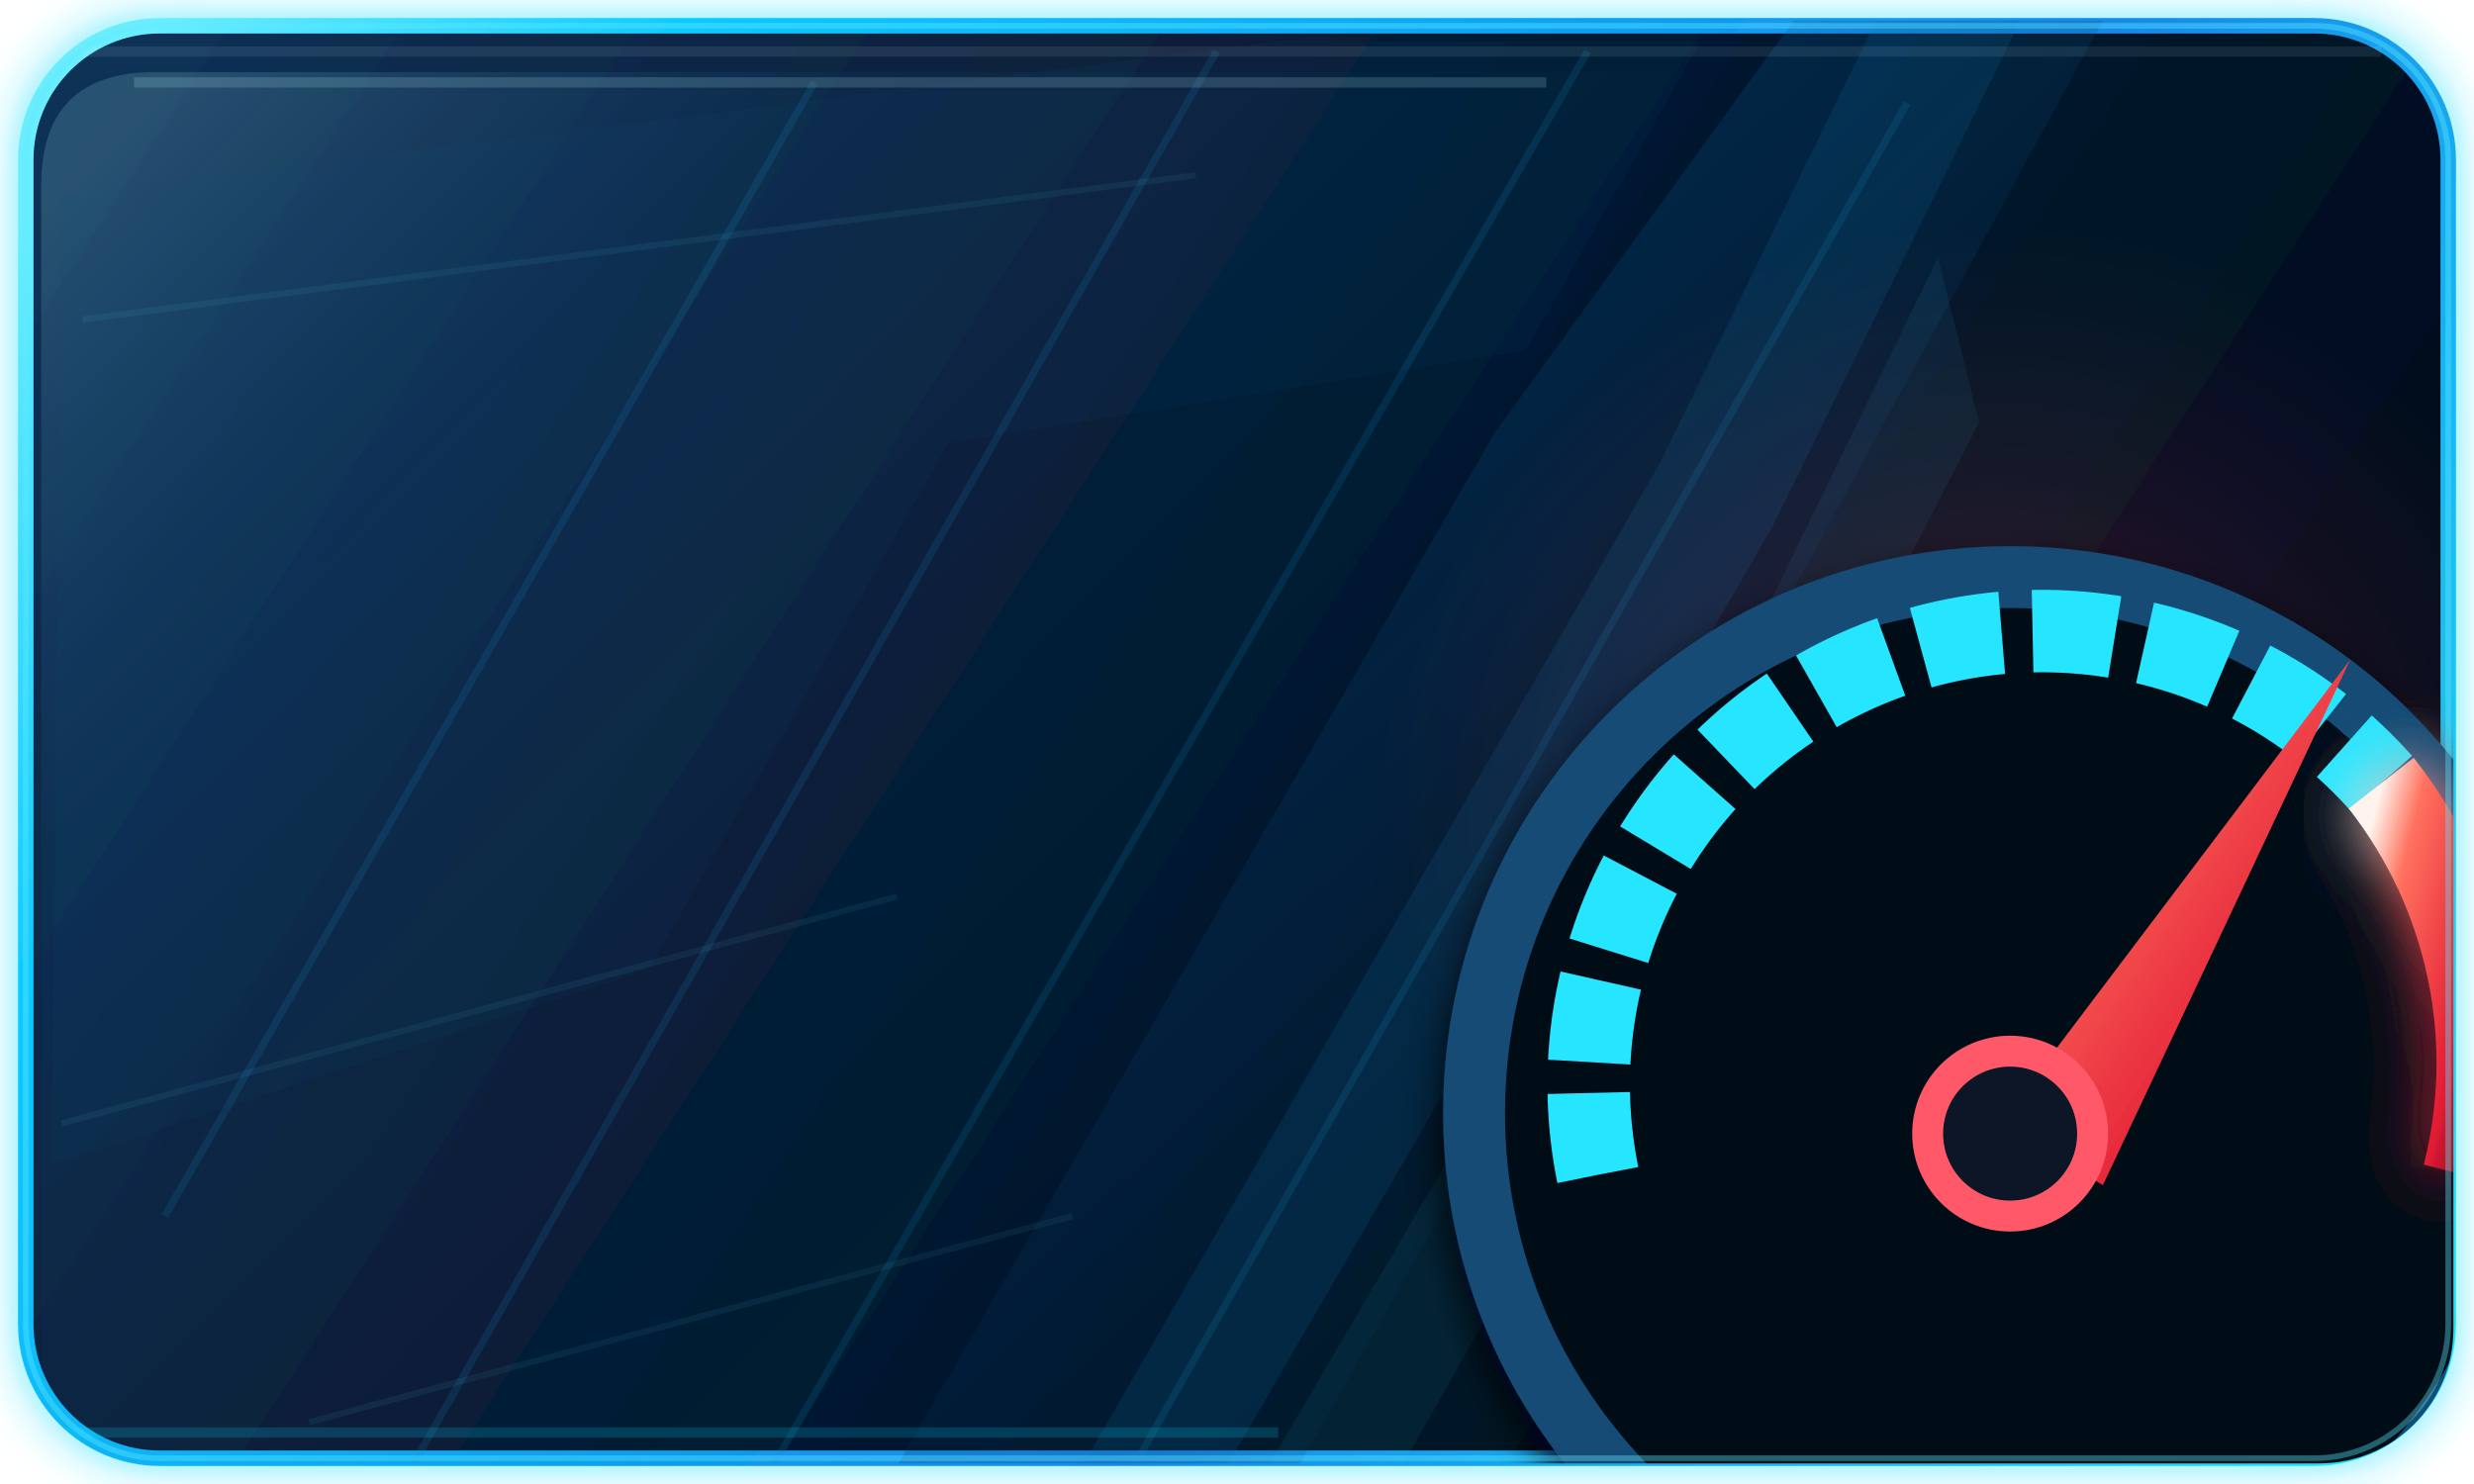
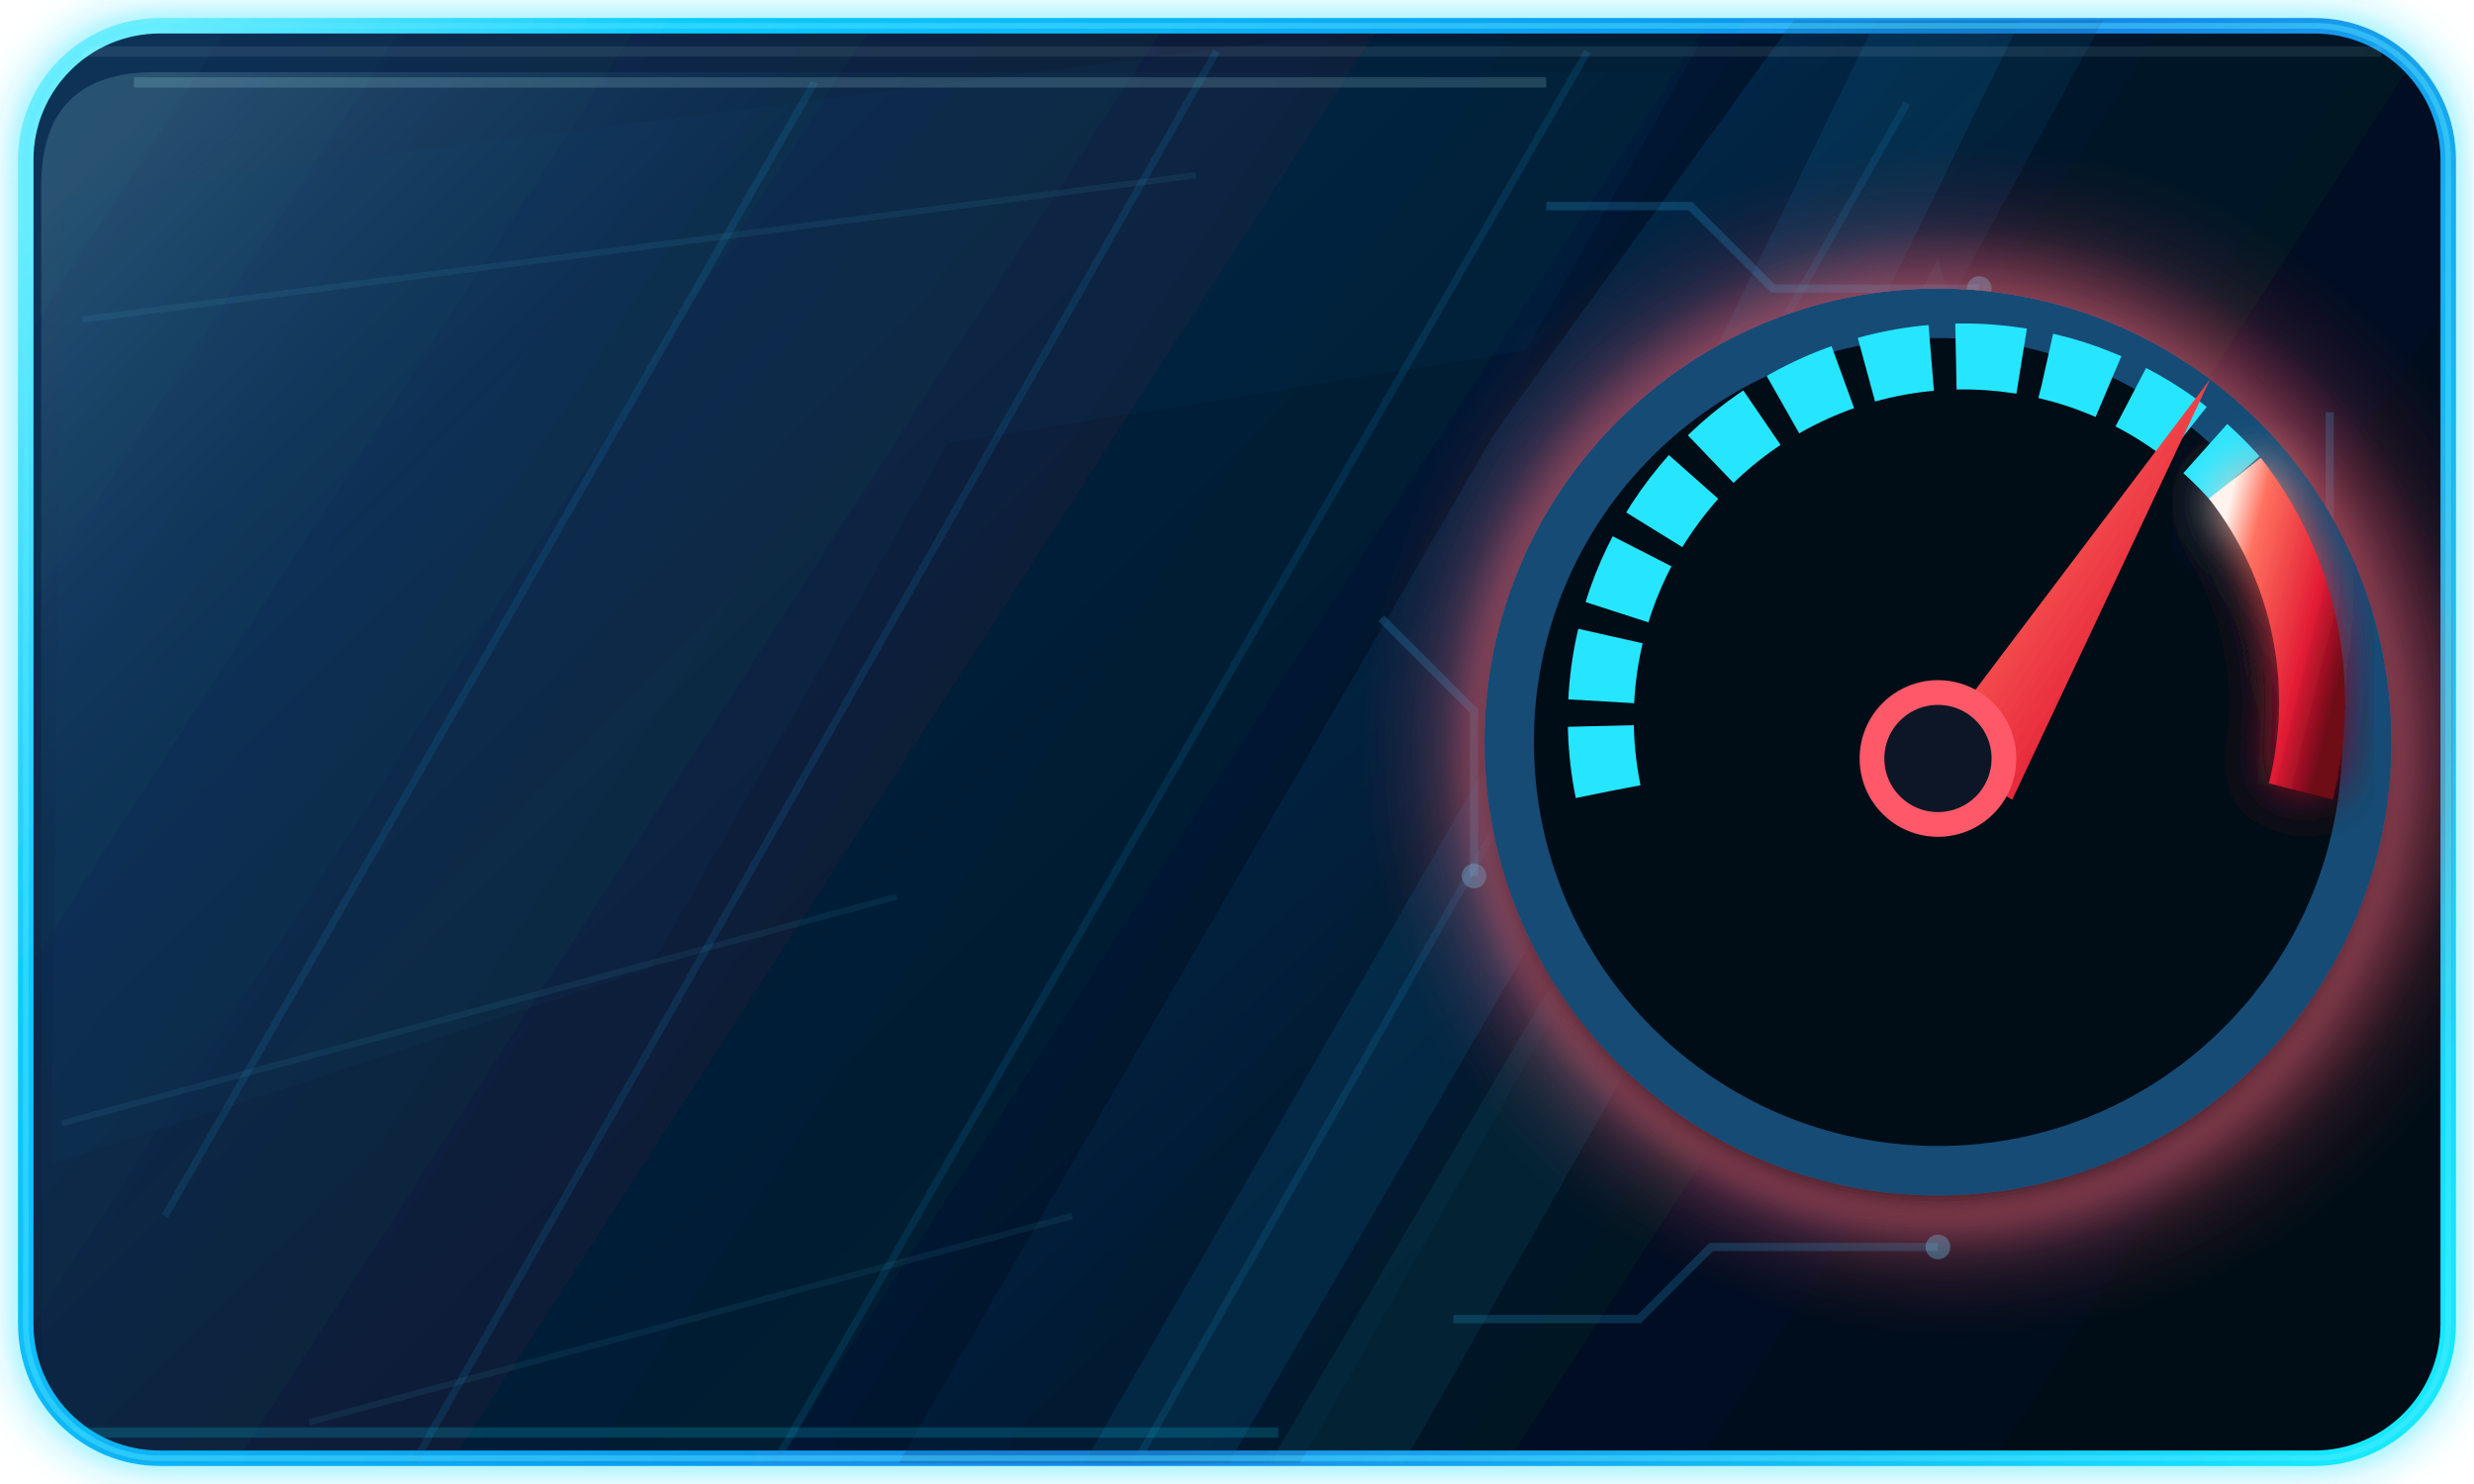
<svg xmlns="http://www.w3.org/2000/svg" viewBox="0 0 240 144" role="img" aria-label="Static Performance tile artwork">
  <defs>
    <linearGradient id="surface" x1="12" y1="5" x2="224" y2="142" gradientUnits="userSpaceOnUse">
      <stop stop-color="#0b3156" />
      <stop offset=".34" stop-color="#071f39" />
      <stop offset=".7" stop-color="#041326" />
      <stop offset="1" stop-color="#010813" />
    </linearGradient>
    <linearGradient id="rim" x1="16" y1="0" x2="225" y2="144" gradientUnits="userSpaceOnUse">
      <stop stop-color="#6beeff" />
      <stop offset=".18" stop-color="#08c8ff" />
      <stop offset=".62" stop-color="#1589e8" />
      <stop offset="1" stop-color="#18e8ff" />
    </linearGradient>
    <linearGradient id="glass" x1="18" y1="7" x2="132" y2="119" gradientUnits="userSpaceOnUse">
      <stop stop-color="#b7f8ff" stop-opacity=".16" />
      <stop offset=".28" stop-color="#0f89cf" stop-opacity=".06" />
      <stop offset="1" stop-color="#020b19" stop-opacity="0" />
    </linearGradient>
    <linearGradient id="panel" x1="113" y1="15" x2="229" y2="136" gradientUnits="userSpaceOnUse">
      <stop stop-color="#0b80c6" stop-opacity=".26" />
      <stop offset=".44" stop-color="#08345e" stop-opacity=".18" />
      <stop offset="1" stop-color="#03101f" stop-opacity=".02" />
    </linearGradient>
    <linearGradient id="accent" x1="0" y1="0" x2="1" y2="1">
      <stop stop-color="#e9feff" />
      <stop offset=".22" stop-color="#62f1ff" />
      <stop offset=".62" stop-color="#08aeea" />
      <stop offset="1" stop-color="#07519f" />
    </linearGradient>
    <linearGradient id="metal" x1="0" y1="0" x2="1" y2="1">
      <stop stop-color="#f5fdff" />
      <stop offset=".2" stop-color="#9bd8ef" />
      <stop offset=".55" stop-color="#31658a" />
      <stop offset="1" stop-color="#071627" />
    </linearGradient>
    <linearGradient id="green" x1="0" y1="0" x2="1" y2="1">
      <stop stop-color="#caffee" />
      <stop offset=".28" stop-color="#39f5b0" />
      <stop offset="1" stop-color="#00765c" />
    </linearGradient>
    <linearGradient id="danger" x1="0" y1="0" x2="1" y2="1">
      <stop stop-color="#fff4ed" />
      <stop offset=".22" stop-color="#ff725f" />
      <stop offset=".72" stop-color="#e31c35" />
      <stop offset="1" stop-color="#6e0718" />
    </linearGradient>
    <linearGradient id="gold" x1="0" y1="0" x2="1" y2="1">
      <stop stop-color="#fffbd1" />
      <stop offset=".3" stop-color="#ffe52e" />
      <stop offset="1" stop-color="#e87b00" />
    </linearGradient>
    <radialGradient id="orb">
      <stop stop-color="#ff334a" stop-opacity=".28" />
      <stop offset=".55" stop-color="#ff334a" stop-opacity=".09" />
      <stop offset="1" stop-color="#ff334a" stop-opacity="0" />
    </radialGradient>
    <filter id="outerGlow" x="-30%" y="-50%" width="160%" height="200%">
      <feGaussianBlur stdDeviation="2.3" result="b" />
      <feColorMatrix in="b" values="0 0 0 0 .02 0 0 0 0 .75 0 0 0 0 1 0 0 0 .72 0" result="c" />
      <feMerge>
        <feMergeNode in="c" />
        <feMergeNode in="SourceGraphic" />
      </feMerge>
    </filter>
    <filter id="glow" x="-80%" y="-80%" width="260%" height="260%">
      <feGaussianBlur stdDeviation="3" result="b" />
      <feMerge>
        <feMergeNode in="b" />
        <feMergeNode in="SourceGraphic" />
      </feMerge>
    </filter>
    <filter id="shadow" x="-80%" y="-80%" width="260%" height="260%">
      <feDropShadow dx="0" dy="2" stdDeviation="2" flood-color="#000711" flood-opacity=".95" />
    </filter>
+     <radialGradient id="halo" cx="190" cy="72" r="58" gradientUnits="userSpaceOnUse">
+       <stop stop-color="#01050d" stop-opacity=".92" />
+       <stop offset=".62" stop-color="#020a17" stop-opacity=".7" />
+       <stop offset=".86" stop-color="#ff334a" stop-opacity=".1" />
+       <stop offset="1" stop-color="#ff334a" stop-opacity="0" />
+     </radialGradient>
+     <filter id="bloom" x="-40%" y="-40%" width="180%" height="180%">
+       <feGaussianBlur in="SourceAlpha" stdDeviation="4.5" result="b" />
+       <feColorMatrix in="b" values="0 0 0 0 1.000 0 0 0 0 0.200 0 0 0 0 0.290 0 0 0 .75 0" result="c" />
+       <feMerge>
+         <feMergeNode in="c" />
+         <feMergeNode in="SourceGraphic" />
+       </feMerge>
+     </filter>
    <clipPath id="clip">
      <rect x="2" y="2" width="236" height="140" rx="13" />
    </clipPath>
  </defs>
  <g filter="url(#outerGlow)">
    <rect x="2.5" y="2.5" width="235" height="139" rx="13" fill="url(#surface)" stroke="url(#rim)" stroke-width="1.5" />
  </g>
  <g clip-path="url(#clip)">
    <path d="M10 7H164L129 69 86 144H4V18Q4 7 15 7Z" fill="url(#glass)" />
    <path d="M6 19 124 4h41l-17 30L92 43 63 94 5 113Z" fill="#0b4f7d" opacity=".09" />
    <path d="M86 144 145 42 174 2h30l-31 57-48 85Z" fill="url(#panel)" />
    <path d="m104 144 57-99 21-43h14l-24 49-54 93Z" fill="#0e75ad" opacity=".16" />
    <path d="m122 144 47-80 19-39 4 16-15 29-42 74Z" fill="#21b9e7" opacity=".08" />
    <path d="M16 118 79 8M39 144 118 5M74 144l80-139M109 144 185 10" fill="none" stroke="#178ec2" stroke-opacity=".16" stroke-width=".7" />
    <path d="M8 31 116 17M6 109l81-22M30 138l74-20" fill="none" stroke="#5ae9ff" stroke-opacity=".07" stroke-width=".6" />
    <path d="M13 8h137" stroke="#c1fbff" stroke-opacity=".17" />
-     <ellipse cx="193" cy="78" rx="59" ry="56" fill="url(#orb)" />
-     <g filter="url(#shadow)">
-       <g transform="translate(140 22)">
-         <circle cx="55" cy="86" r="52" fill="#030d19" stroke="#134c76" stroke-width="6" />
-         <path d="M15 92A44 44 0 0 1 91 54" fill="none" stroke="#28e6ff" stroke-width="8" stroke-dasharray="8 3" />
-         <path d="M91 54a44 44 0 0 1 8 38" fill="none" stroke="url(#danger)" stroke-width="8" filter="url(#glow)" />
-         <path d="m54 87 34-45-24 51Z" fill="url(#danger)" />
-         <circle cx="55" cy="88" r="8" fill="#071727" stroke="#ff5968" stroke-width="3" />
+     <circle cx="190" cy="72" r="58" fill="url(#halo)" />
+     <path d="M150 20h14l8 8h20M141 128h18l7-7h22M226 40v18l-6 6M134 60l9 9v16" fill="none" stroke="#2aa9e6" stroke-opacity=".22" stroke-width=".8" />
+     <g fill="#57d8ff" fill-opacity=".35">
+       <circle cx="192" cy="28" r="1.2" />
+       <circle cx="188" cy="121" r="1.2" />
+       <circle cx="220" cy="64" r="1.2" />
+       <circle cx="143" cy="85" r="1.2" />
+     </g>
+     <g filter="url(#bloom)">
+       <g transform="translate(188 72) scale(0.800) translate(-195.0 -108.0)">
+         <g filter="url(#shadow)">
+           <g transform="translate(140 22)">
+             <circle cx="55" cy="86" r="52" fill="#030d19" stroke="#134c76" stroke-width="6" />
+             <path d="M15 92A44 44 0 0 1 91 54" fill="none" stroke="#28e6ff" stroke-width="8" stroke-dasharray="8 3" />
+             <path d="M91 54a44 44 0 0 1 8 38" fill="none" stroke="url(#danger)" stroke-width="8" filter="url(#glow)" />
+             <path d="m54 87 34-45-24 51Z" fill="url(#danger)" />
+             <circle cx="55" cy="88" r="8" fill="#071727" stroke="#ff5968" stroke-width="3" />
+           </g>
+         </g>
      </g>
    </g>
    <path d="M5 139h119" stroke="#0ad8ff" stroke-opacity=".18" />
    <path d="M8 5h223" stroke="#d9fdff" stroke-opacity=".09" />
  </g>
  <rect x="2.5" y="2.5" width="235" height="139" rx="13" fill="none" stroke="#60eaff" stroke-opacity=".38" stroke-width=".55" />
</svg>
